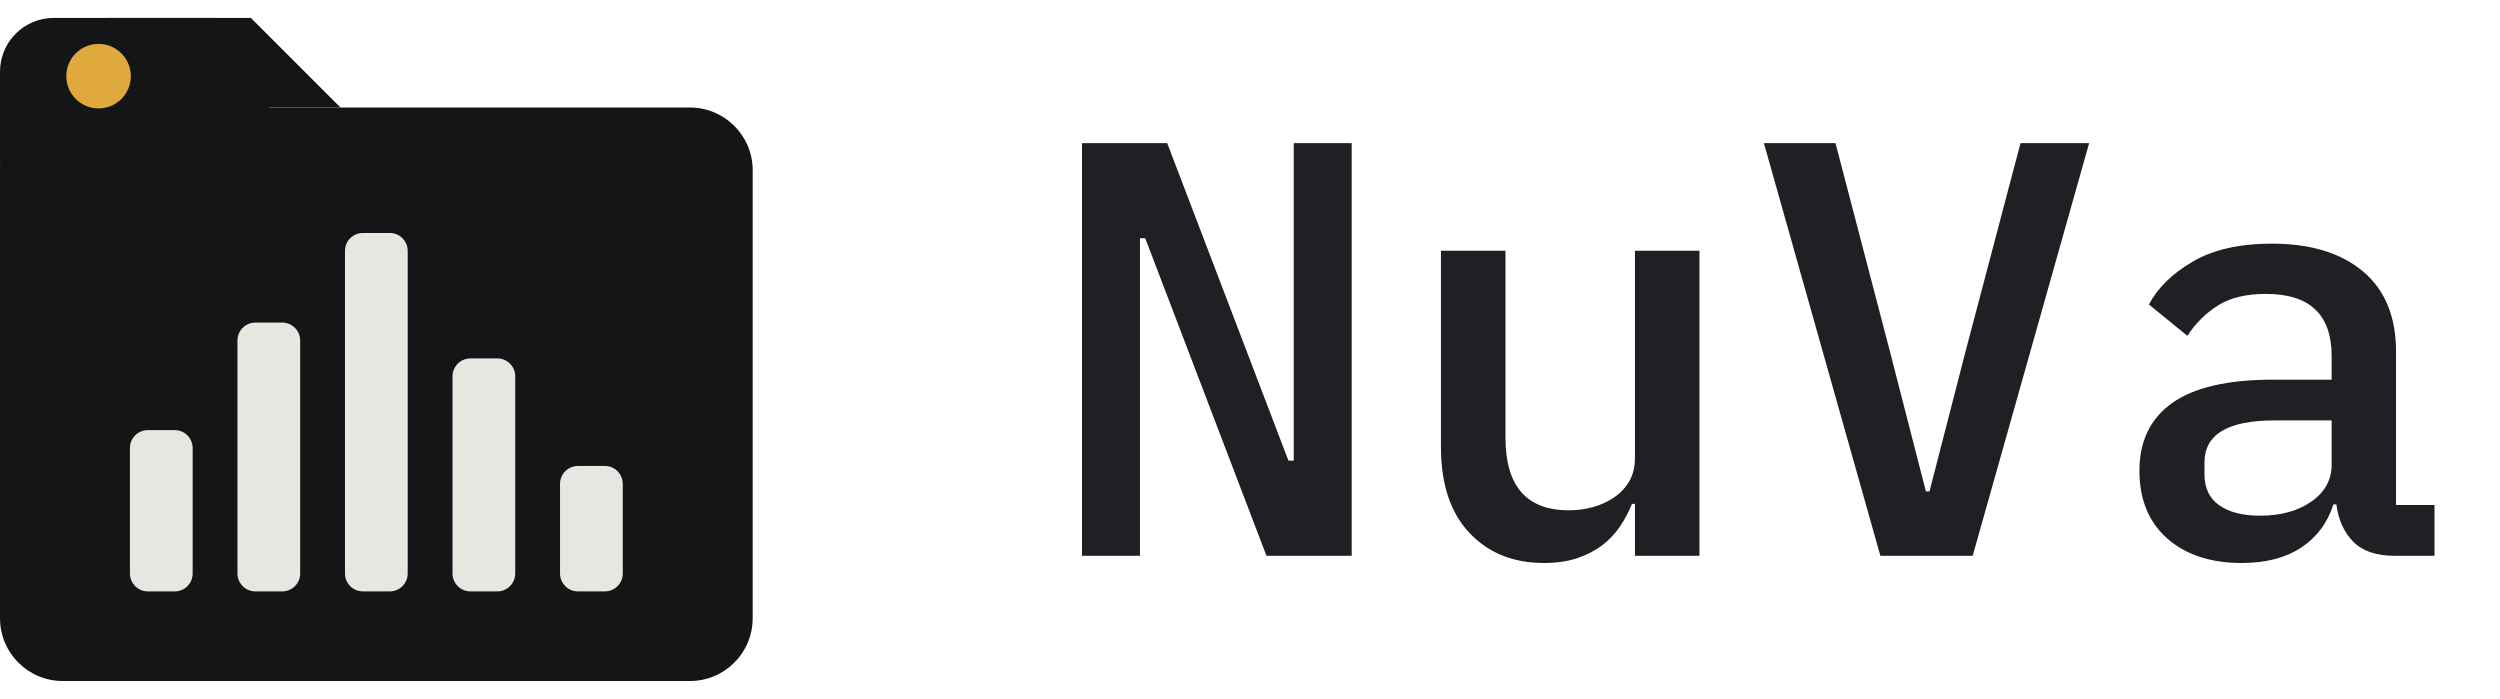
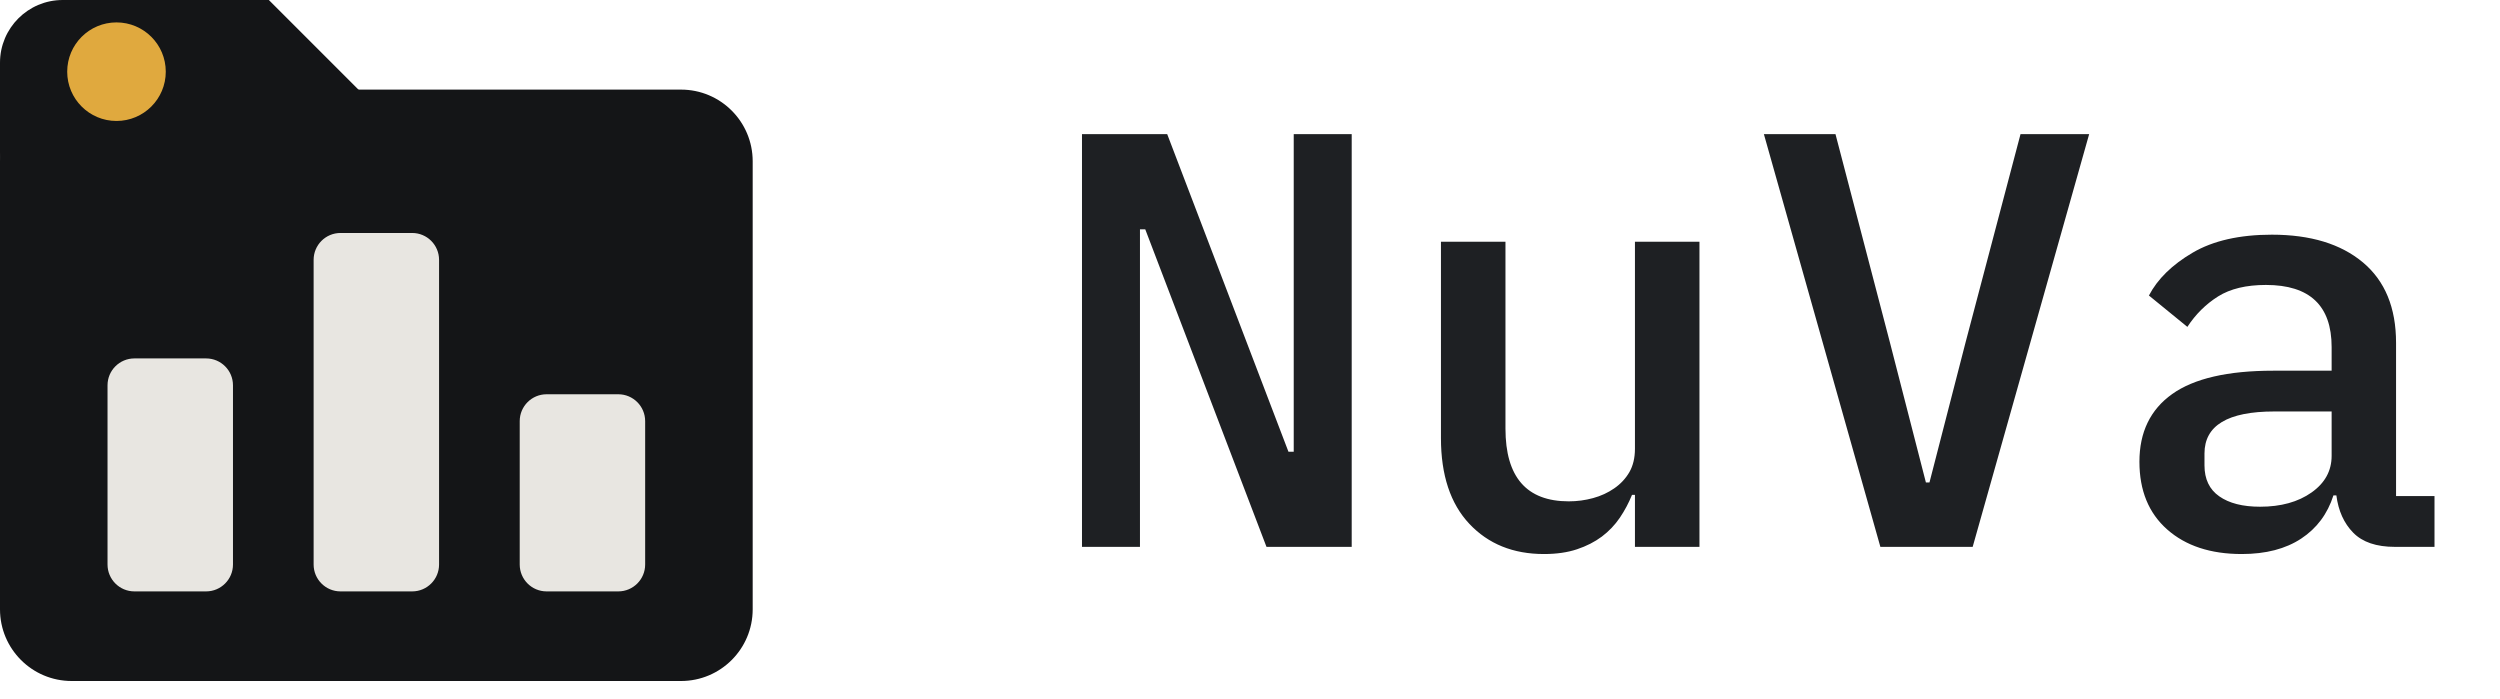
<svg xmlns="http://www.w3.org/2000/svg" viewBox="8 12 279 78">
-   <rect x="8.0" y="14.0" width="30.0" height="22.0" rx="6.0" fill="#141517" />
-   <polygon points="20.0,14.0 36.0,14.0 46.0,24.0 20.0,24.0" fill="#141517" />
-   <rect x="8.0" y="24.0" width="84.0" height="64.0" rx="7.0" fill="#141517" />
-   <circle cx="19.0" cy="20.5" r="3.6" fill="#E0A93E" />
-   <rect x="22.5" y="60.0" width="7.0" height="18.0" rx="2.0" fill="#E8E6E1" />
-   <rect x="34.5" y="48.0" width="7.0" height="30.0" rx="2.0" fill="#E8E6E1" />
-   <rect x="46.5" y="38.0" width="7.0" height="40.0" rx="2.0" fill="#E8E6E1" />
-   <rect x="58.5" y="52.0" width="7.0" height="26.0" rx="2.0" fill="#E8E6E1" />
-   <rect x="70.5" y="64.0" width="7.0" height="14.0" rx="2.0" fill="#E8E6E1" />
-   <path d="M135.81 38.59L135.22 38.59L135.22 74.03L128.75 74.03L128.75 27.97L138.26 27.97L151.79 63.41L152.38 63.41L152.38 27.97L158.85 27.97L158.85 74.03L149.34 74.03ZM190.46 68.23L190.13 68.23Q189.60 69.55 188.78 70.77Q187.95 71.99 186.77 72.88Q185.58 73.77 183.99 74.30Q182.41 74.83 180.30 74.83Q175.15 74.83 171.98 71.46Q168.81 68.09 168.81 61.89L168.81 39.98L176.01 39.98L176.01 60.83Q176.01 68.95 183.07 68.95Q184.46 68.95 185.78 68.59Q187.10 68.23 188.15 67.50Q189.21 66.77 189.84 65.69Q190.46 64.60 190.46 63.08L190.46 39.98L197.66 39.98L197.66 74.03L190.46 74.03ZM217.85 74.03L204.85 27.97L212.84 27.97L218.91 51.20L222.93 66.84L223.33 66.84L227.36 51.20L233.49 27.97L241.15 27.97L228.15 74.03ZM275.27 74.03Q272.17 74.03 270.62 72.45Q269.07 70.87 268.74 68.29L268.41 68.29Q267.42 71.39 264.81 73.11Q262.20 74.83 258.18 74.83Q252.96 74.83 249.86 72.09Q246.76 69.35 246.76 64.53Q246.76 59.58 250.42 56.97Q254.09 54.37 261.68 54.37L268.21 54.37L268.21 51.73Q268.21 44.80 260.88 44.80Q257.58 44.80 255.54 46.08Q253.49 47.37 252.11 49.48L247.82 45.98Q249.27 43.21 252.70 41.20Q256.13 39.19 261.54 39.19Q268.01 39.19 271.71 42.29Q275.40 45.39 275.40 51.26L275.40 68.36L279.69 68.36L279.69 74.03ZM260.22 69.55Q263.72 69.55 265.97 67.96Q268.21 66.38 268.21 63.87L268.21 58.92L261.81 58.92Q254.02 58.92 254.02 63.61L254.02 64.93Q254.02 67.24 255.67 68.39Q257.32 69.55 260.22 69.55Z" fill="#1E2023" />
+   <rect x="8.0" y="12.0" width="30.0" height="24.0" rx="7.0" fill="#141517" />
+   <polygon points="20.0,12.0 38.0,12.0 50.0,24.0 20.0,24.0" fill="#141517" />
+   <rect x="8.0" y="22.0" width="84.0" height="66.0" rx="8.0" fill="#141517" />
+   <circle cx="21.0" cy="20.0" r="5.5" fill="#E0A93E" />
+   <rect x="20.0" y="52.0" width="14.0" height="26.0" rx="3.0" fill="#E8E6E1" />
+   <rect x="43.0" y="38.0" width="14.0" height="40.0" rx="3.0" fill="#E8E6E1" />
+   <rect x="66.0" y="56.0" width="14.0" height="22.0" rx="3.0" fill="#E8E6E1" />
+   <path d="M135.81 37.59L135.22 37.59L135.22 73.03L128.75 73.03L128.75 26.97L138.26 26.97L151.79 62.41L152.38 62.41L152.38 26.97L158.85 26.97L158.85 73.03L149.34 73.03ZM190.46 67.23L190.13 67.23Q189.60 68.55 188.78 69.77Q187.95 70.99 186.77 71.88Q185.58 72.77 183.99 73.30Q182.41 73.83 180.30 73.83Q175.15 73.83 171.98 70.46Q168.81 67.09 168.81 60.89L168.81 38.98L176.01 38.98L176.01 59.83Q176.01 67.95 183.07 67.95Q184.46 67.95 185.78 67.59Q187.10 67.23 188.15 66.50Q189.21 65.77 189.84 64.69Q190.46 63.60 190.46 62.08L190.46 38.98L197.66 38.98L197.66 73.03L190.46 73.03ZM217.85 73.03L204.85 26.97L212.84 26.97L218.91 50.20L222.93 65.84L223.33 65.84L227.36 50.20L233.49 26.97L241.15 26.97L228.15 73.03ZM275.27 73.03Q272.17 73.03 270.62 71.45Q269.07 69.87 268.74 67.29L268.41 67.29Q267.42 70.39 264.81 72.11Q262.20 73.83 258.18 73.83Q252.96 73.83 249.86 71.09Q246.76 68.35 246.76 63.53Q246.76 58.58 250.42 55.97Q254.09 53.37 261.68 53.37L268.21 53.37L268.21 50.73Q268.21 43.80 260.88 43.80Q257.58 43.80 255.54 45.08Q253.49 46.37 252.11 48.48L247.82 44.98Q249.27 42.21 252.70 40.20Q256.13 38.19 261.54 38.19Q268.01 38.19 271.71 41.29Q275.40 44.39 275.40 50.26L275.40 67.36L279.69 67.36L279.69 73.03ZM260.22 68.55Q263.72 68.55 265.97 66.96Q268.21 65.38 268.21 62.87L268.21 57.92L261.81 57.92Q254.02 57.92 254.02 62.61L254.02 63.93Q254.02 66.24 255.67 67.39Q257.32 68.55 260.22 68.55Z" fill="#1E2023" />
</svg>
